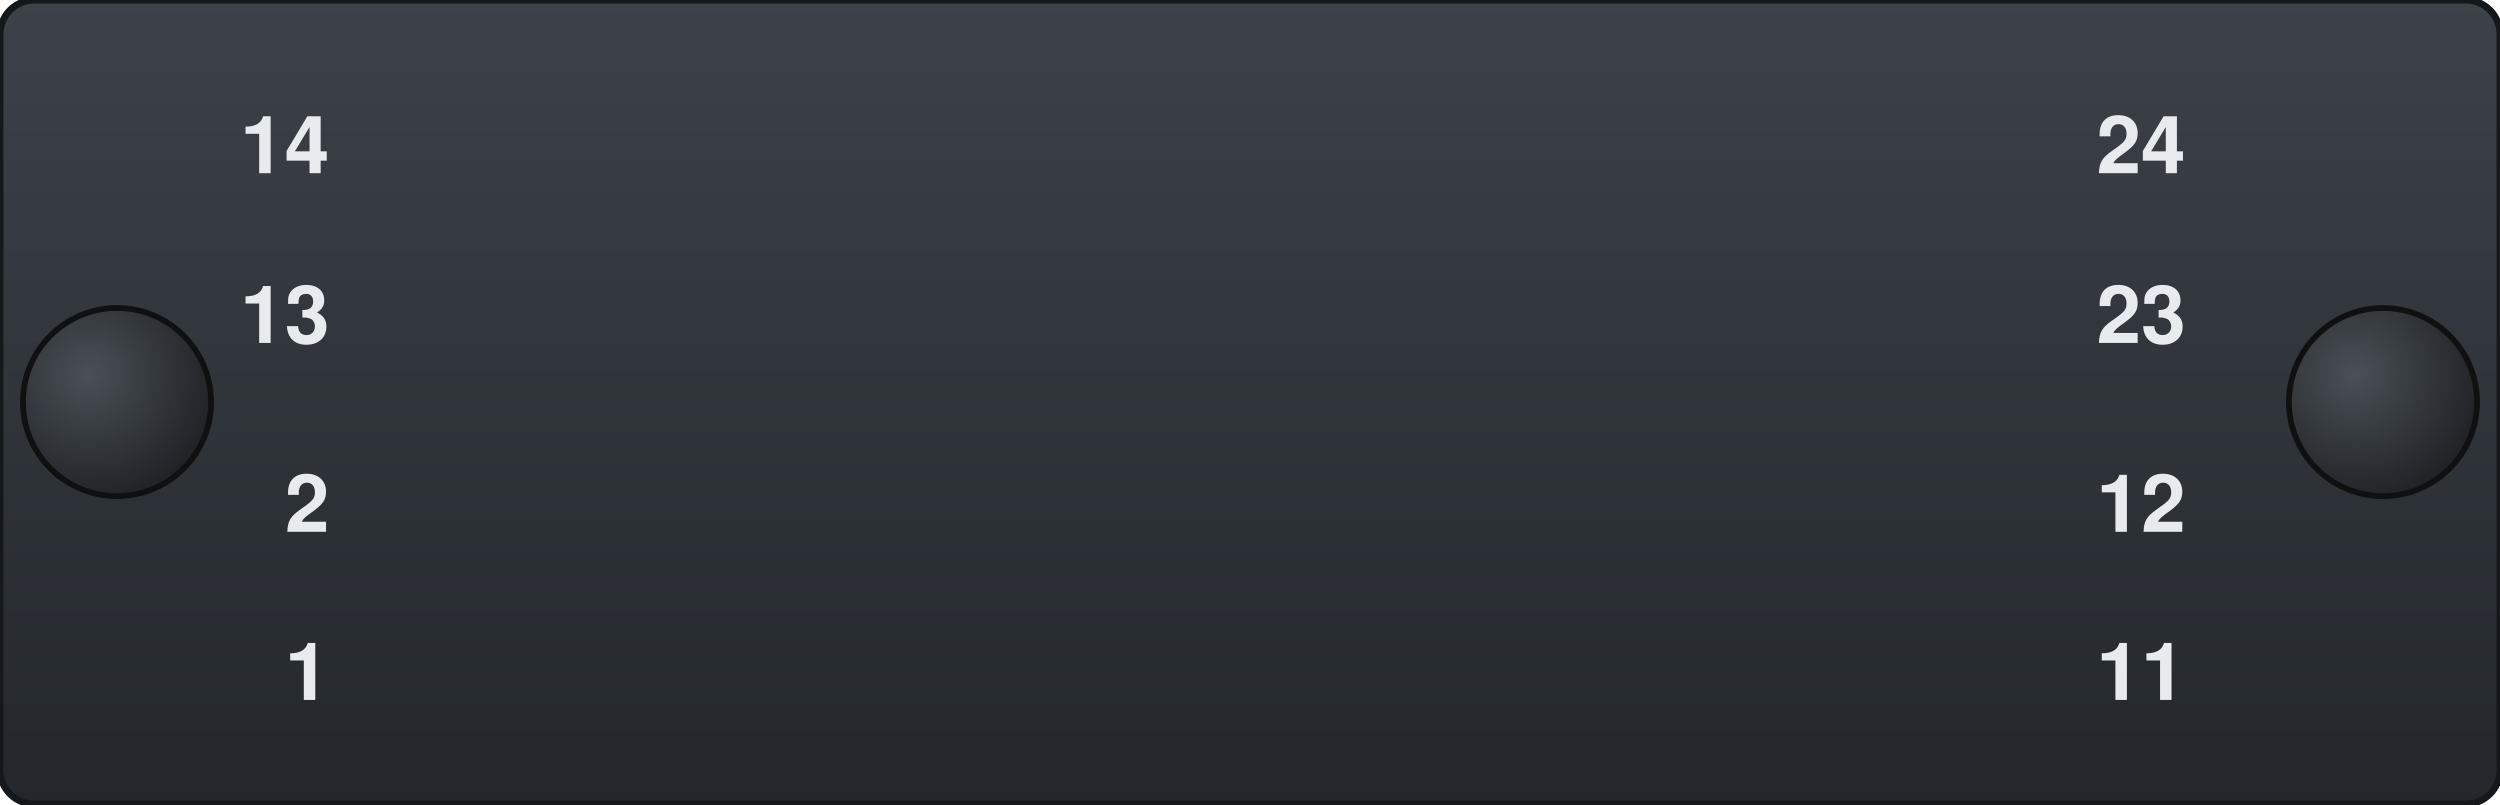
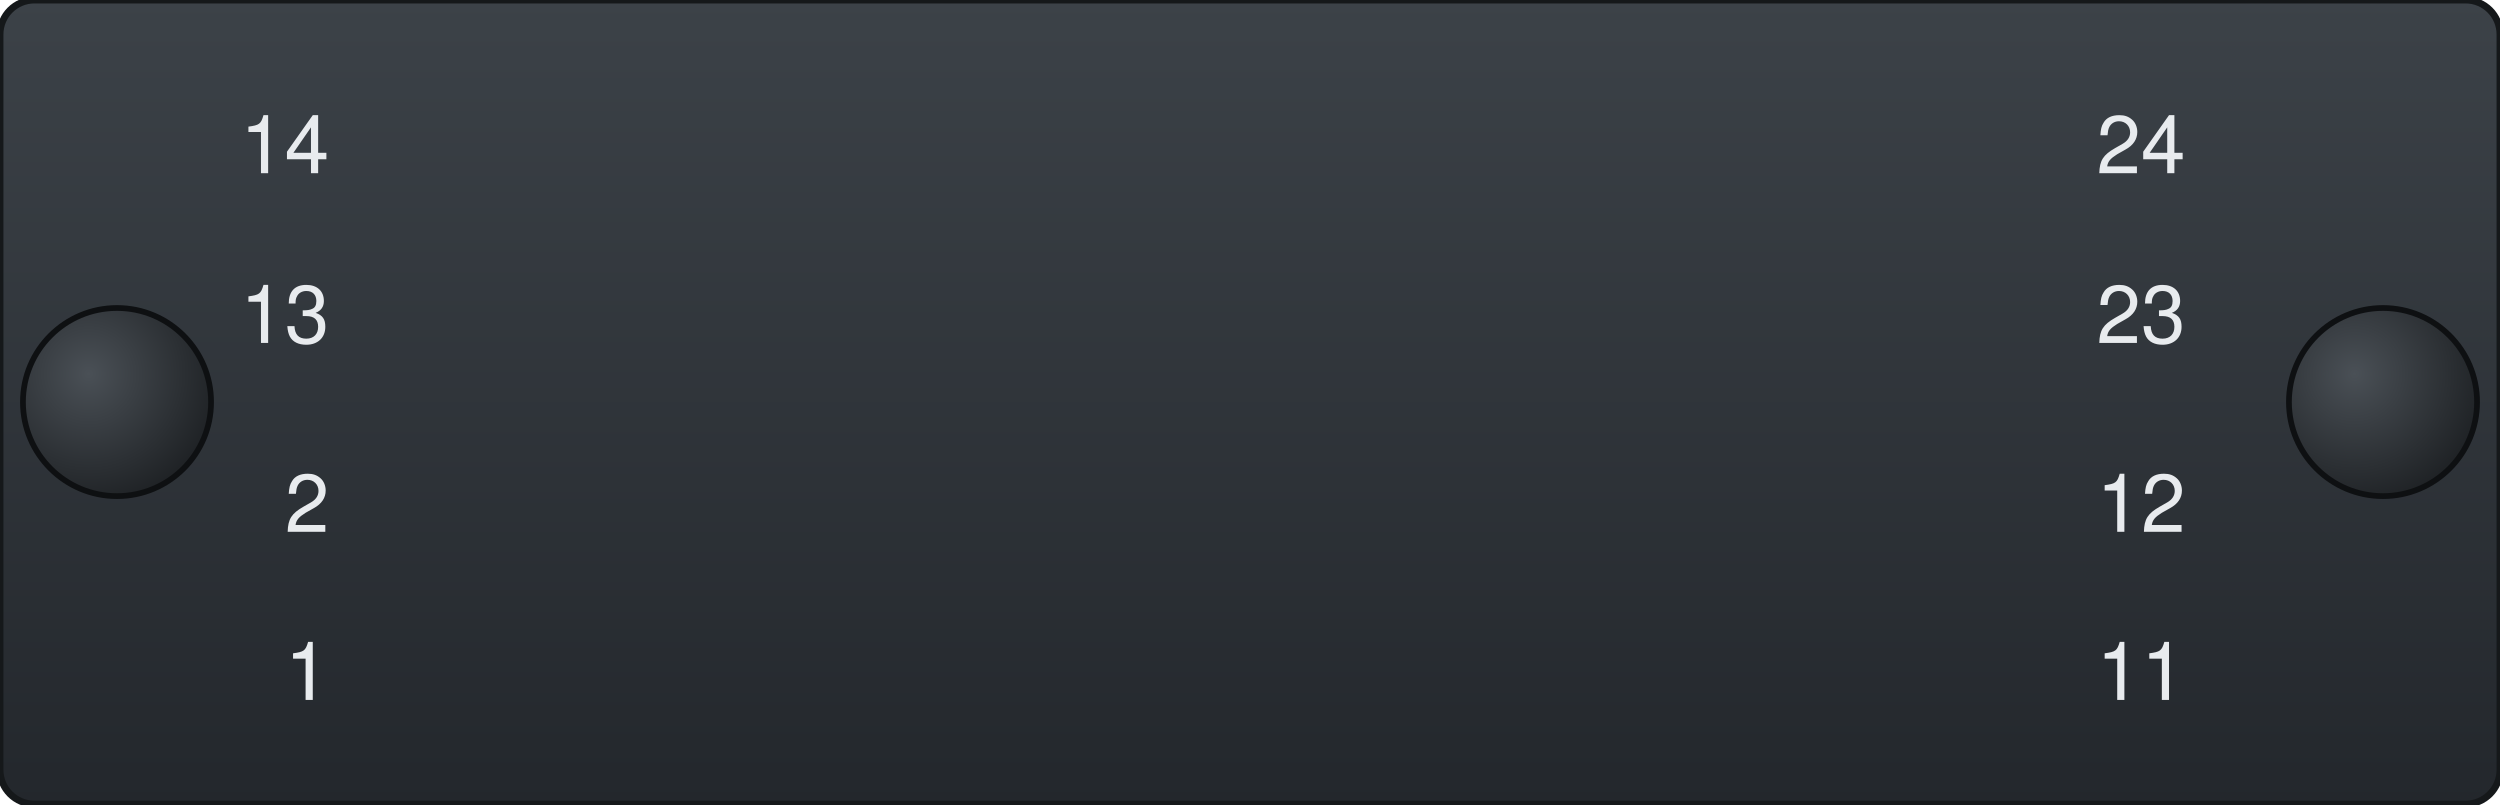
<svg xmlns="http://www.w3.org/2000/svg" width="108.97mm" height="35.05mm" viewBox="0 0 108.97 35.05">
  <defs>
    <linearGradient id="bez" x1="0" y1="0" x2="0" y2="1">
      <stop offset="0" stop-color="#3c4248" />
      <stop offset="1" stop-color="#23272c" />
    </linearGradient>
    <radialGradient id="knob" cx="0.35" cy="0.35" r="0.75">
      <stop offset="0" stop-color="#4a5056" />
      <stop offset="1" stop-color="#1c1f22" />
    </radialGradient>
  </defs>
  <rect id="bezel" x="0" y="0" width="108.97" height="35.05" rx="1.5" fill="url(#bez)" stroke="#15181a" stroke-width="0.3" />
  <circle id="thumb-knob-left" cx="5.1" cy="17.525" r="4.1" fill="url(#knob)" stroke="#0e1012" stroke-width="0.25" />
  <circle id="thumb-knob-right" cx="103.87" cy="17.525" r="4.1" fill="url(#knob)" stroke="#0e1012" stroke-width="0.25" />
  <g id="silkscreen">
-     <text id="port-14" x="14.36" y="7.55" font-size="3.5" text-anchor="end" font-family="Helvetica, Arial, sans-serif" font-weight="bold" fill="#e8ebee">14</text>
-     <text id="port-13" x="14.36" y="14.95" font-size="3.5" text-anchor="end" font-family="Helvetica, Arial, sans-serif" font-weight="bold" fill="#e8ebee">13</text>
-     <text id="port-24" x="91.38" y="7.55" font-size="3.5" text-anchor="start" font-family="Helvetica, Arial, sans-serif" font-weight="bold" fill="#e8ebee">24</text>
-     <text id="port-23" x="91.38" y="14.95" font-size="3.5" text-anchor="start" font-family="Helvetica, Arial, sans-serif" font-weight="bold" fill="#e8ebee">23</text>
-     <text id="port-2" x="14.36" y="23.18" font-size="3.5" text-anchor="end" font-family="Helvetica, Arial, sans-serif" font-weight="bold" fill="#e8ebee">2</text>
-     <text id="port-1" x="14.36" y="30.51" font-size="3.5" text-anchor="end" font-family="Helvetica, Arial, sans-serif" font-weight="bold" fill="#e8ebee">1</text>
-     <text id="port-12" x="91.38" y="23.18" font-size="3.5" text-anchor="start" font-family="Helvetica, Arial, sans-serif" font-weight="bold" fill="#e8ebee">12</text>
-     <text id="port-11" x="91.38" y="30.51" font-size="3.5" text-anchor="start" font-family="Helvetica, Arial, sans-serif" font-weight="bold" fill="#e8ebee">11</text>
+     <text id="port-14" x="14.36" y="7.55" font-size="3.5" text-anchor="end" font-family="Helvetica, Arial, sans-serif" fill="#e8ebee">14</text>
+     <text id="port-13" x="14.36" y="14.95" font-size="3.5" text-anchor="end" font-family="Helvetica, Arial, sans-serif" fill="#e8ebee">13</text>
+     <text id="port-24" x="91.38" y="7.55" font-size="3.5" text-anchor="start" font-family="Helvetica, Arial, sans-serif" fill="#e8ebee">24</text>
+     <text id="port-23" x="91.38" y="14.95" font-size="3.5" text-anchor="start" font-family="Helvetica, Arial, sans-serif" fill="#e8ebee">23</text>
+     <text id="port-2" x="14.36" y="23.18" font-size="3.5" text-anchor="end" font-family="Helvetica, Arial, sans-serif" fill="#e8ebee">2</text>
+     <text id="port-1" x="14.36" y="30.51" font-size="3.5" text-anchor="end" font-family="Helvetica, Arial, sans-serif" fill="#e8ebee">1</text>
+     <text id="port-12" x="91.38" y="23.18" font-size="3.5" text-anchor="start" font-family="Helvetica, Arial, sans-serif" fill="#e8ebee">12</text>
+     <text id="port-11" x="91.38" y="30.51" font-size="3.5" text-anchor="start" font-family="Helvetica, Arial, sans-serif" fill="#e8ebee">11</text>
  </g>
</svg>
